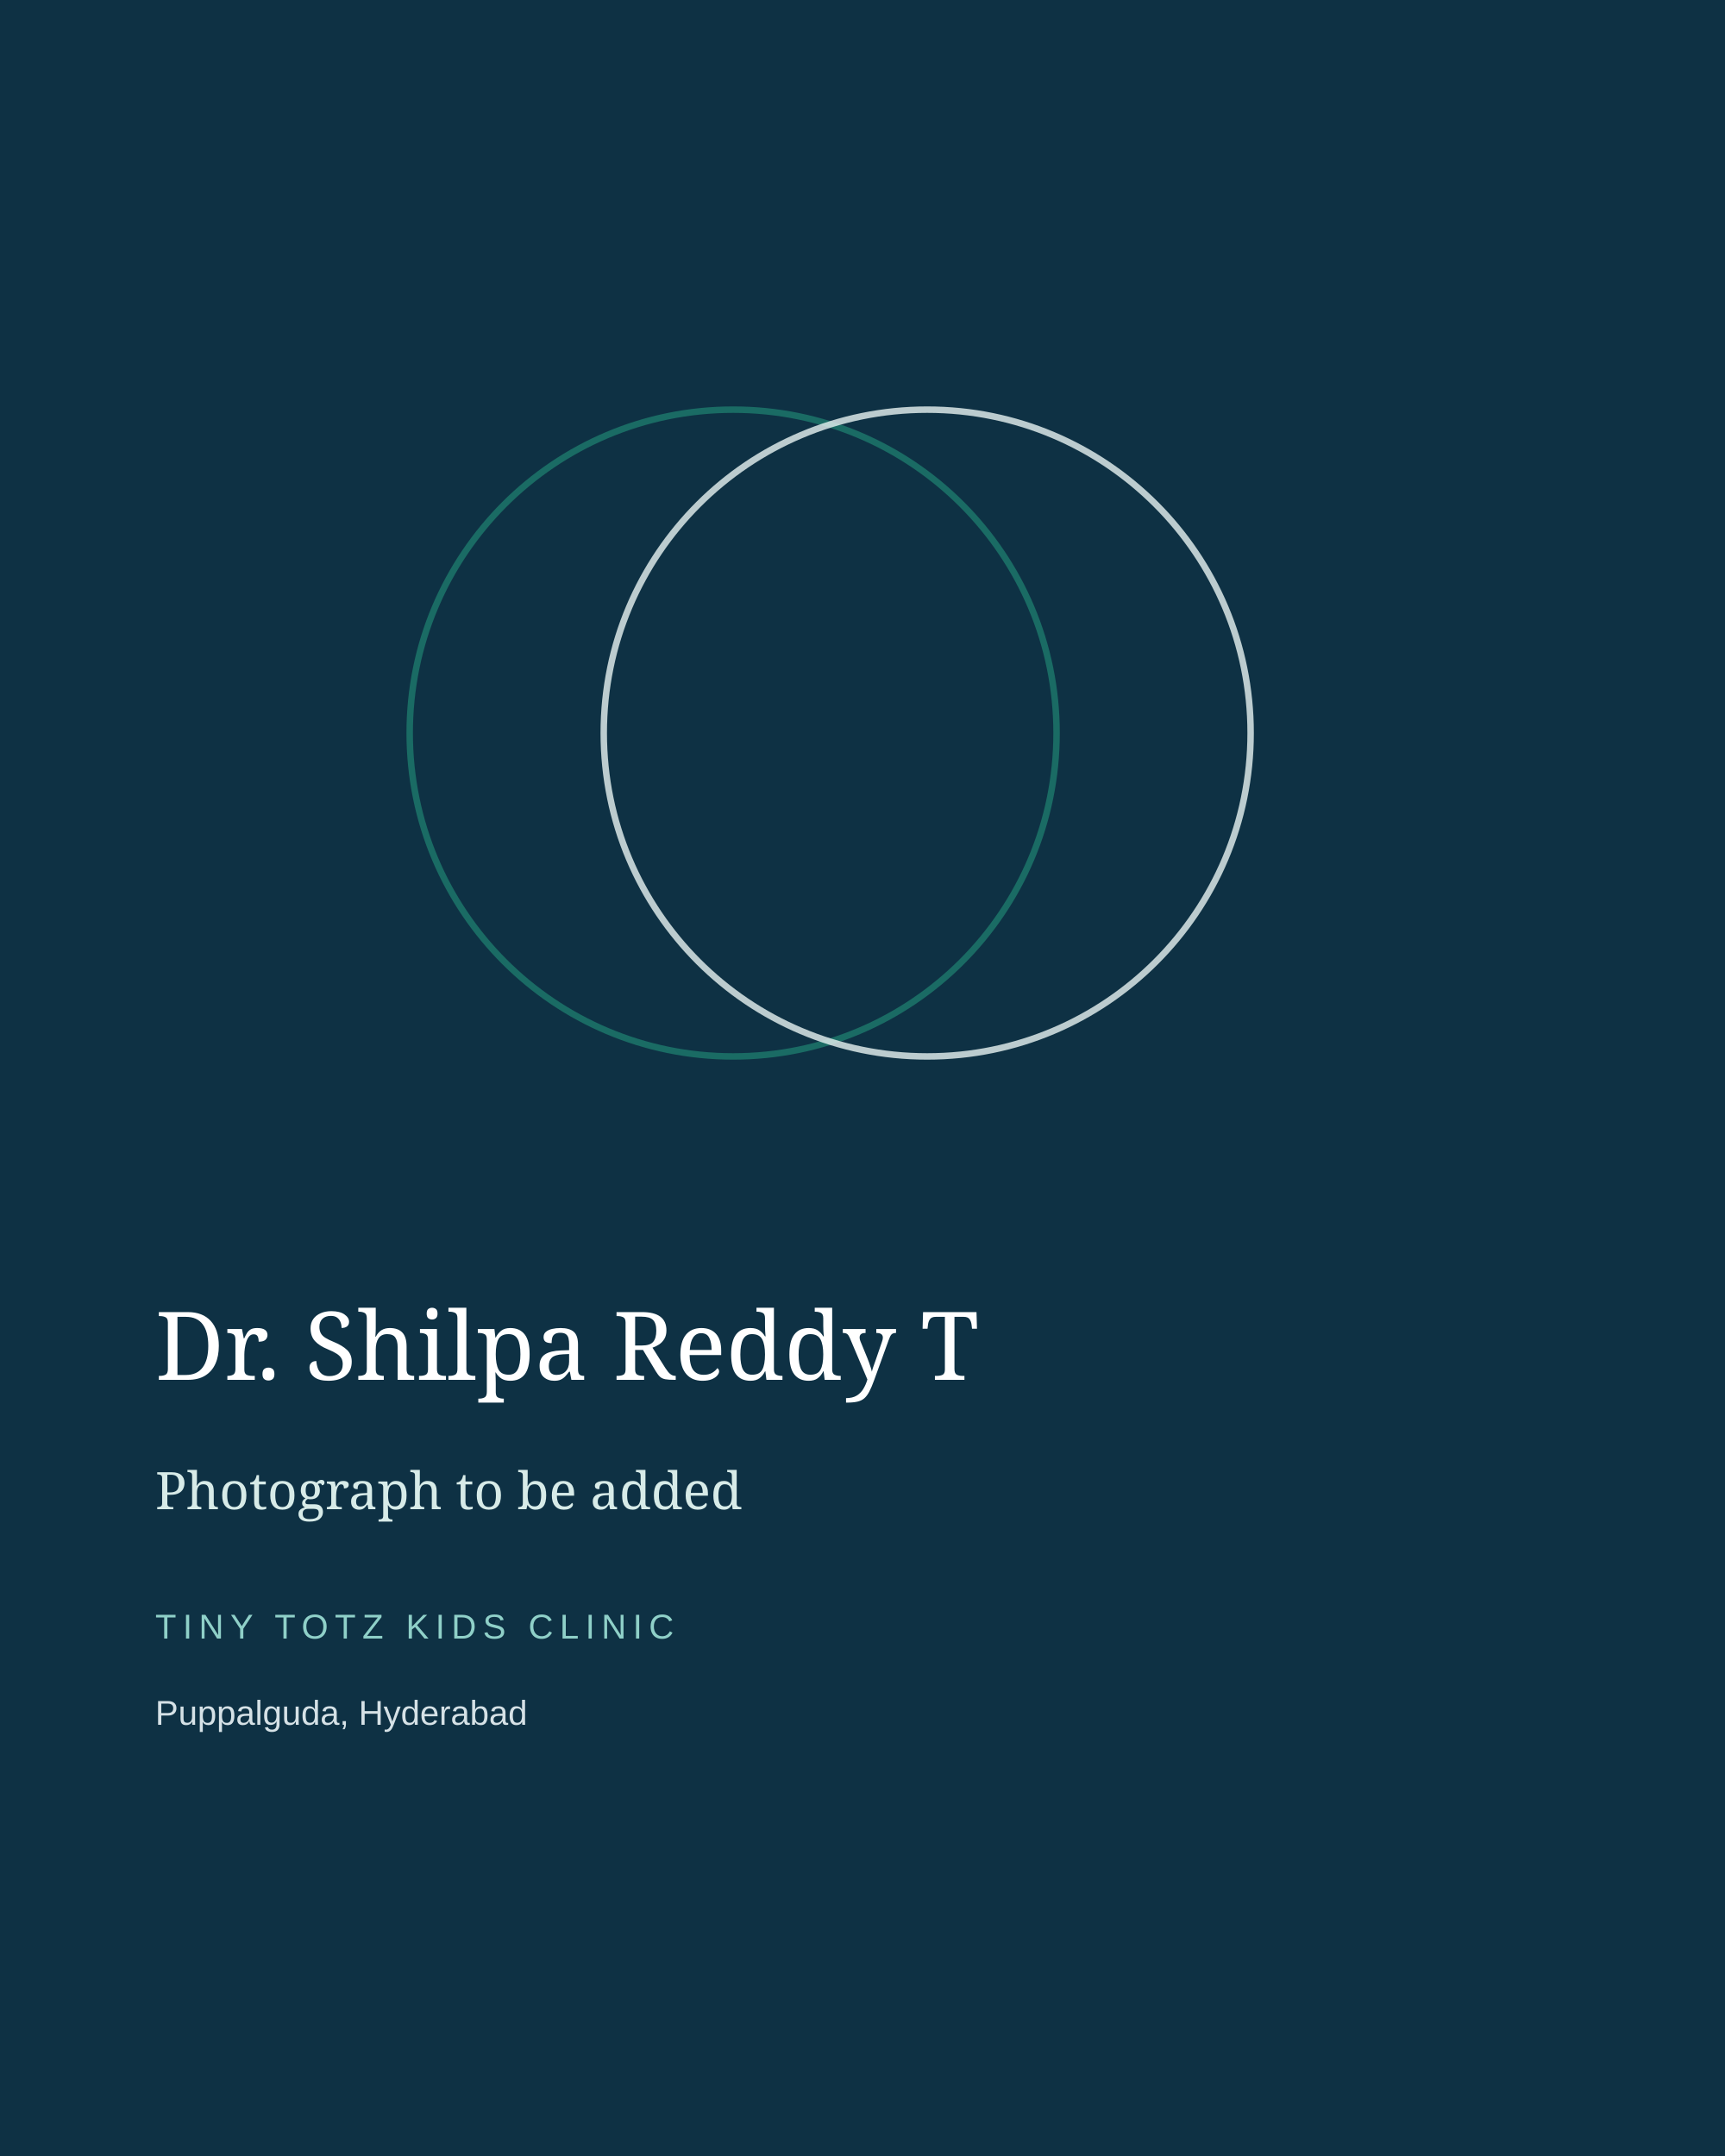
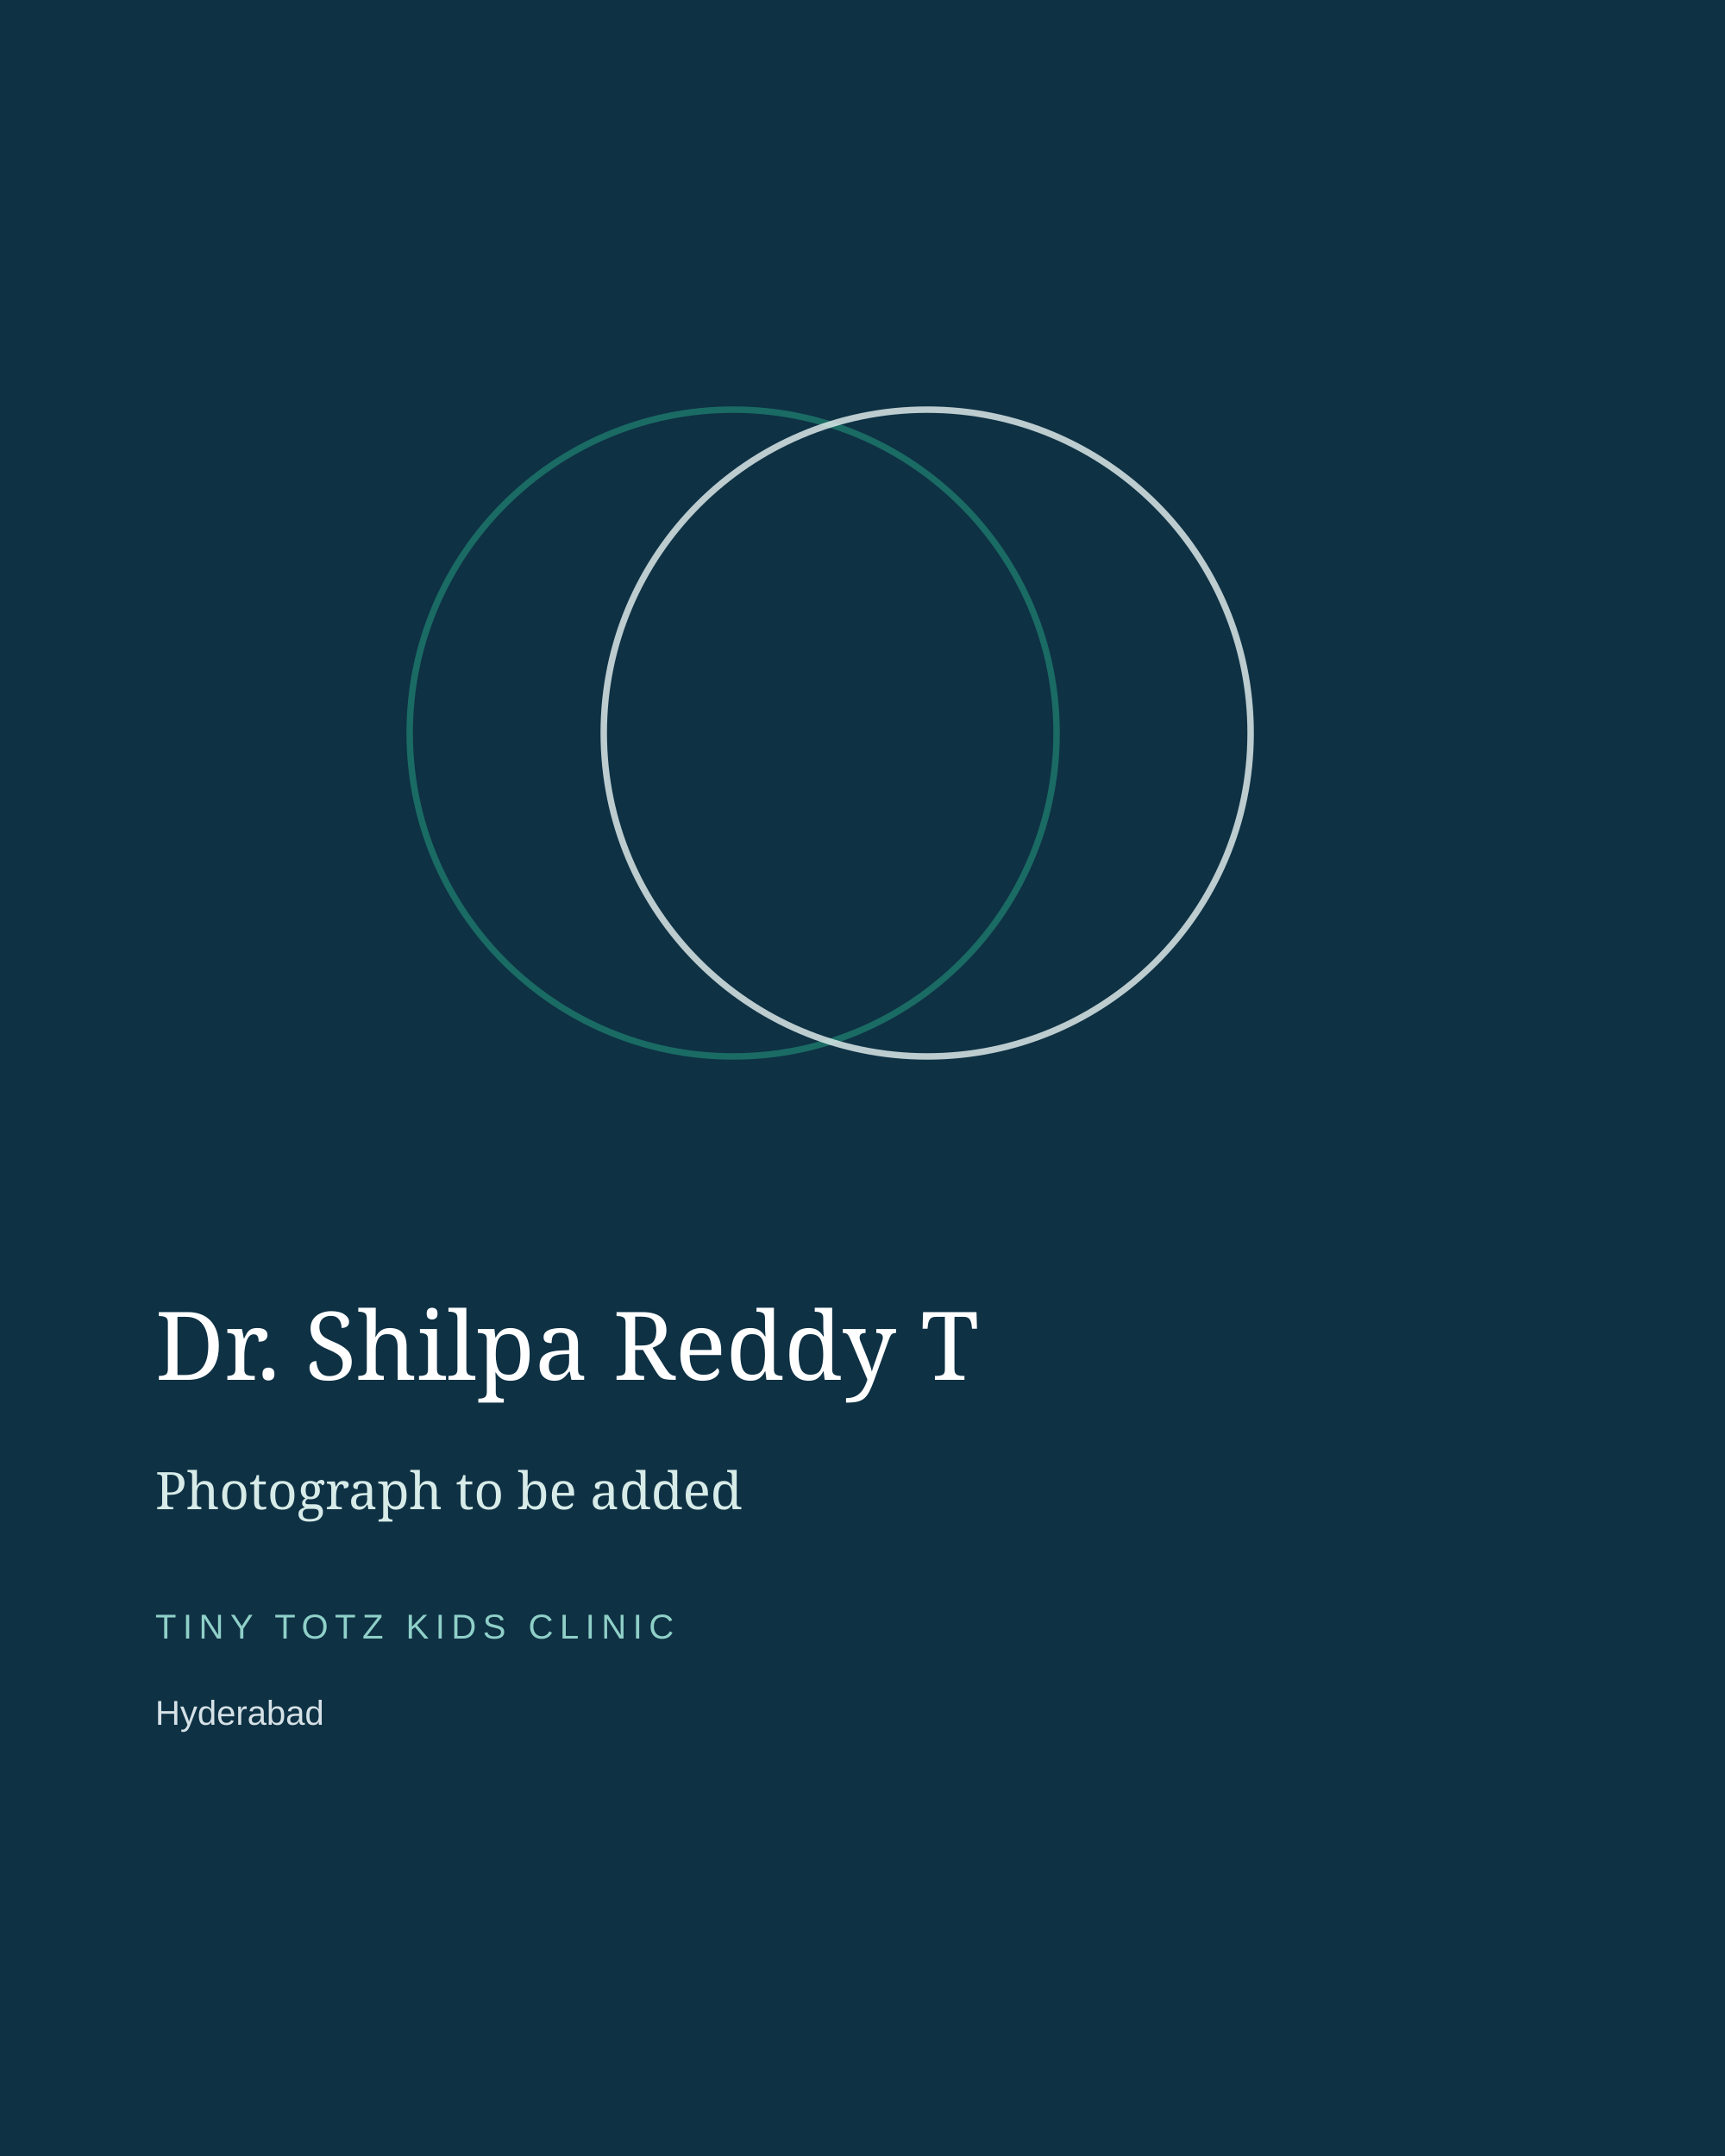
<svg xmlns="http://www.w3.org/2000/svg" width="800" height="1000" viewBox="0 0 800 1000" role="img">
  <rect width="800" height="1000" fill="#0e3144" />
  <circle cx="340" cy="340" r="150" fill="none" stroke="#1a6b64" stroke-width="3" />
  <circle cx="430" cy="340" r="150" fill="none" stroke="#e7f3f1" stroke-width="3" opacity="0.8" />
  <text x="72" y="640" fill="#ffffff" font-family="Georgia, serif" font-size="44">Dr. Shilpa Reddy T</text>
  <text x="72" y="700" fill="#d7ebe8" font-family="Georgia, serif" font-size="24">Photograph to be added</text>
  <text x="72" y="760" fill="#8fd0c8" font-family="Arial, sans-serif" font-size="16" letter-spacing="3">TINY TOTZ KIDS CLINIC</text>
-   <text x="72" y="800" fill="#d5e1e6" font-family="Arial, sans-serif" font-size="16">Puppalguda, Hyderabad</text>
+   <text x="72" y="800" fill="#d5e1e6" font-family="Arial, sans-serif" font-size="16">Hyderabad</text>
</svg>
